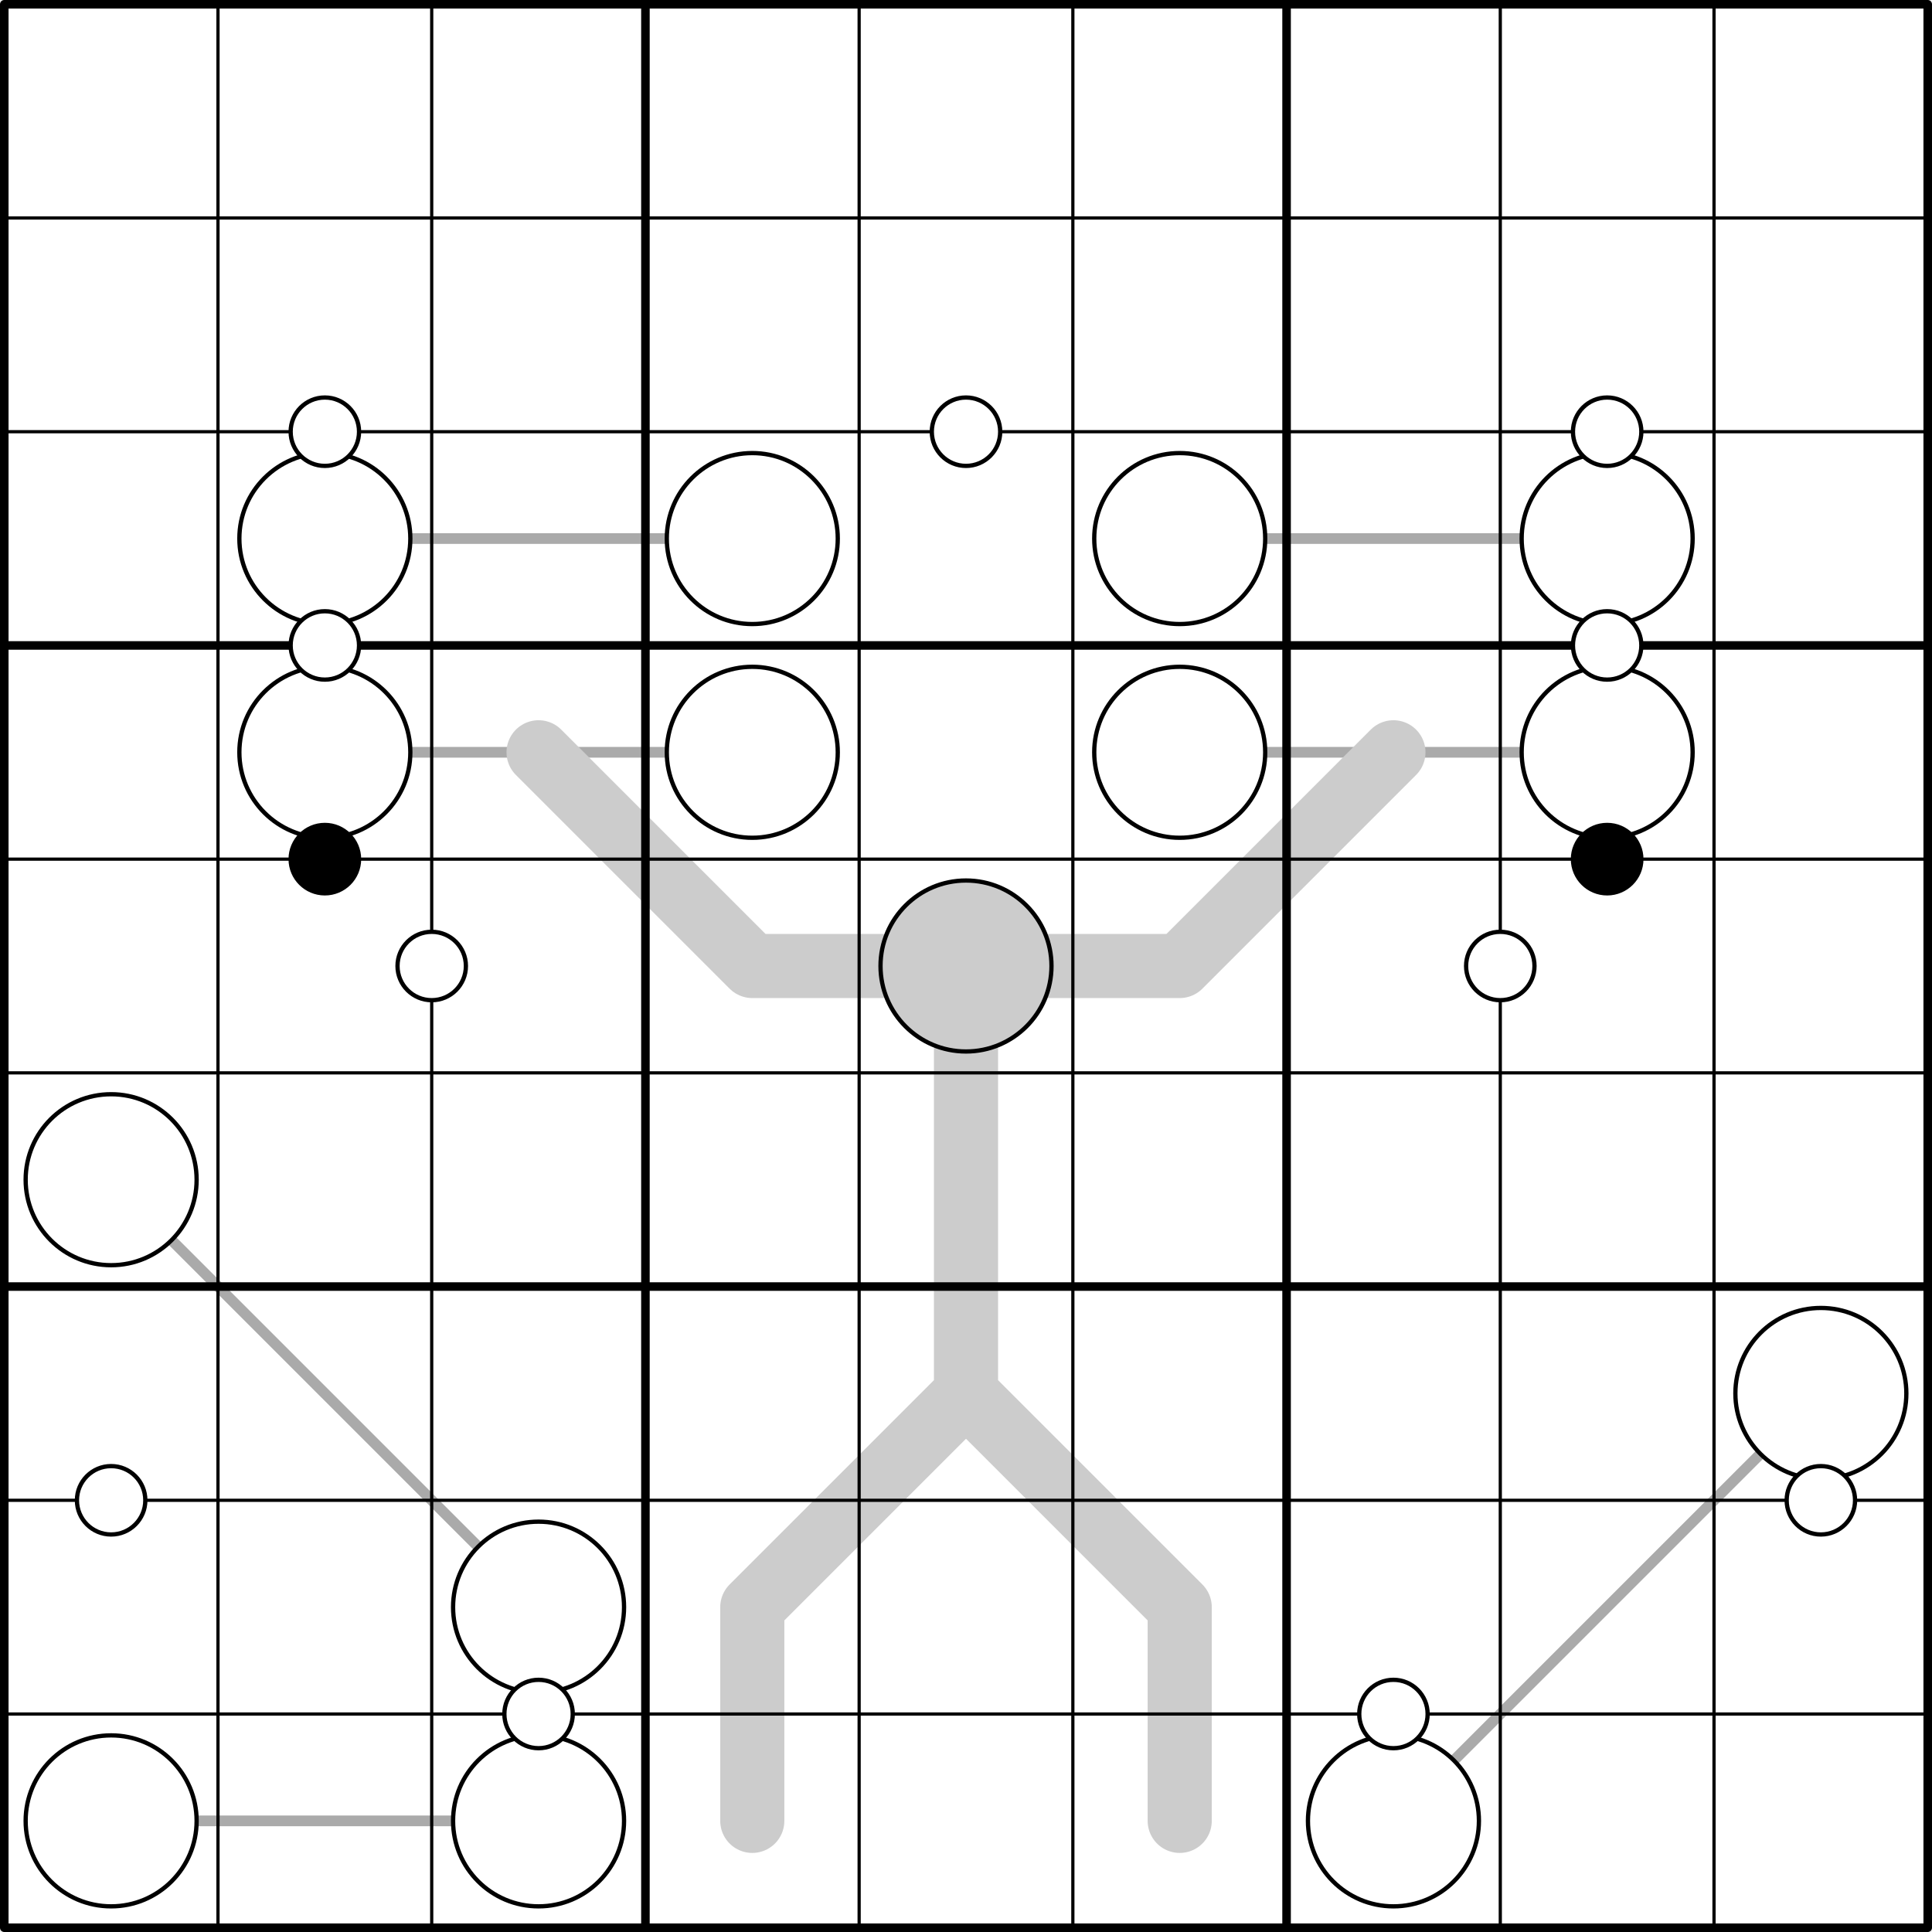
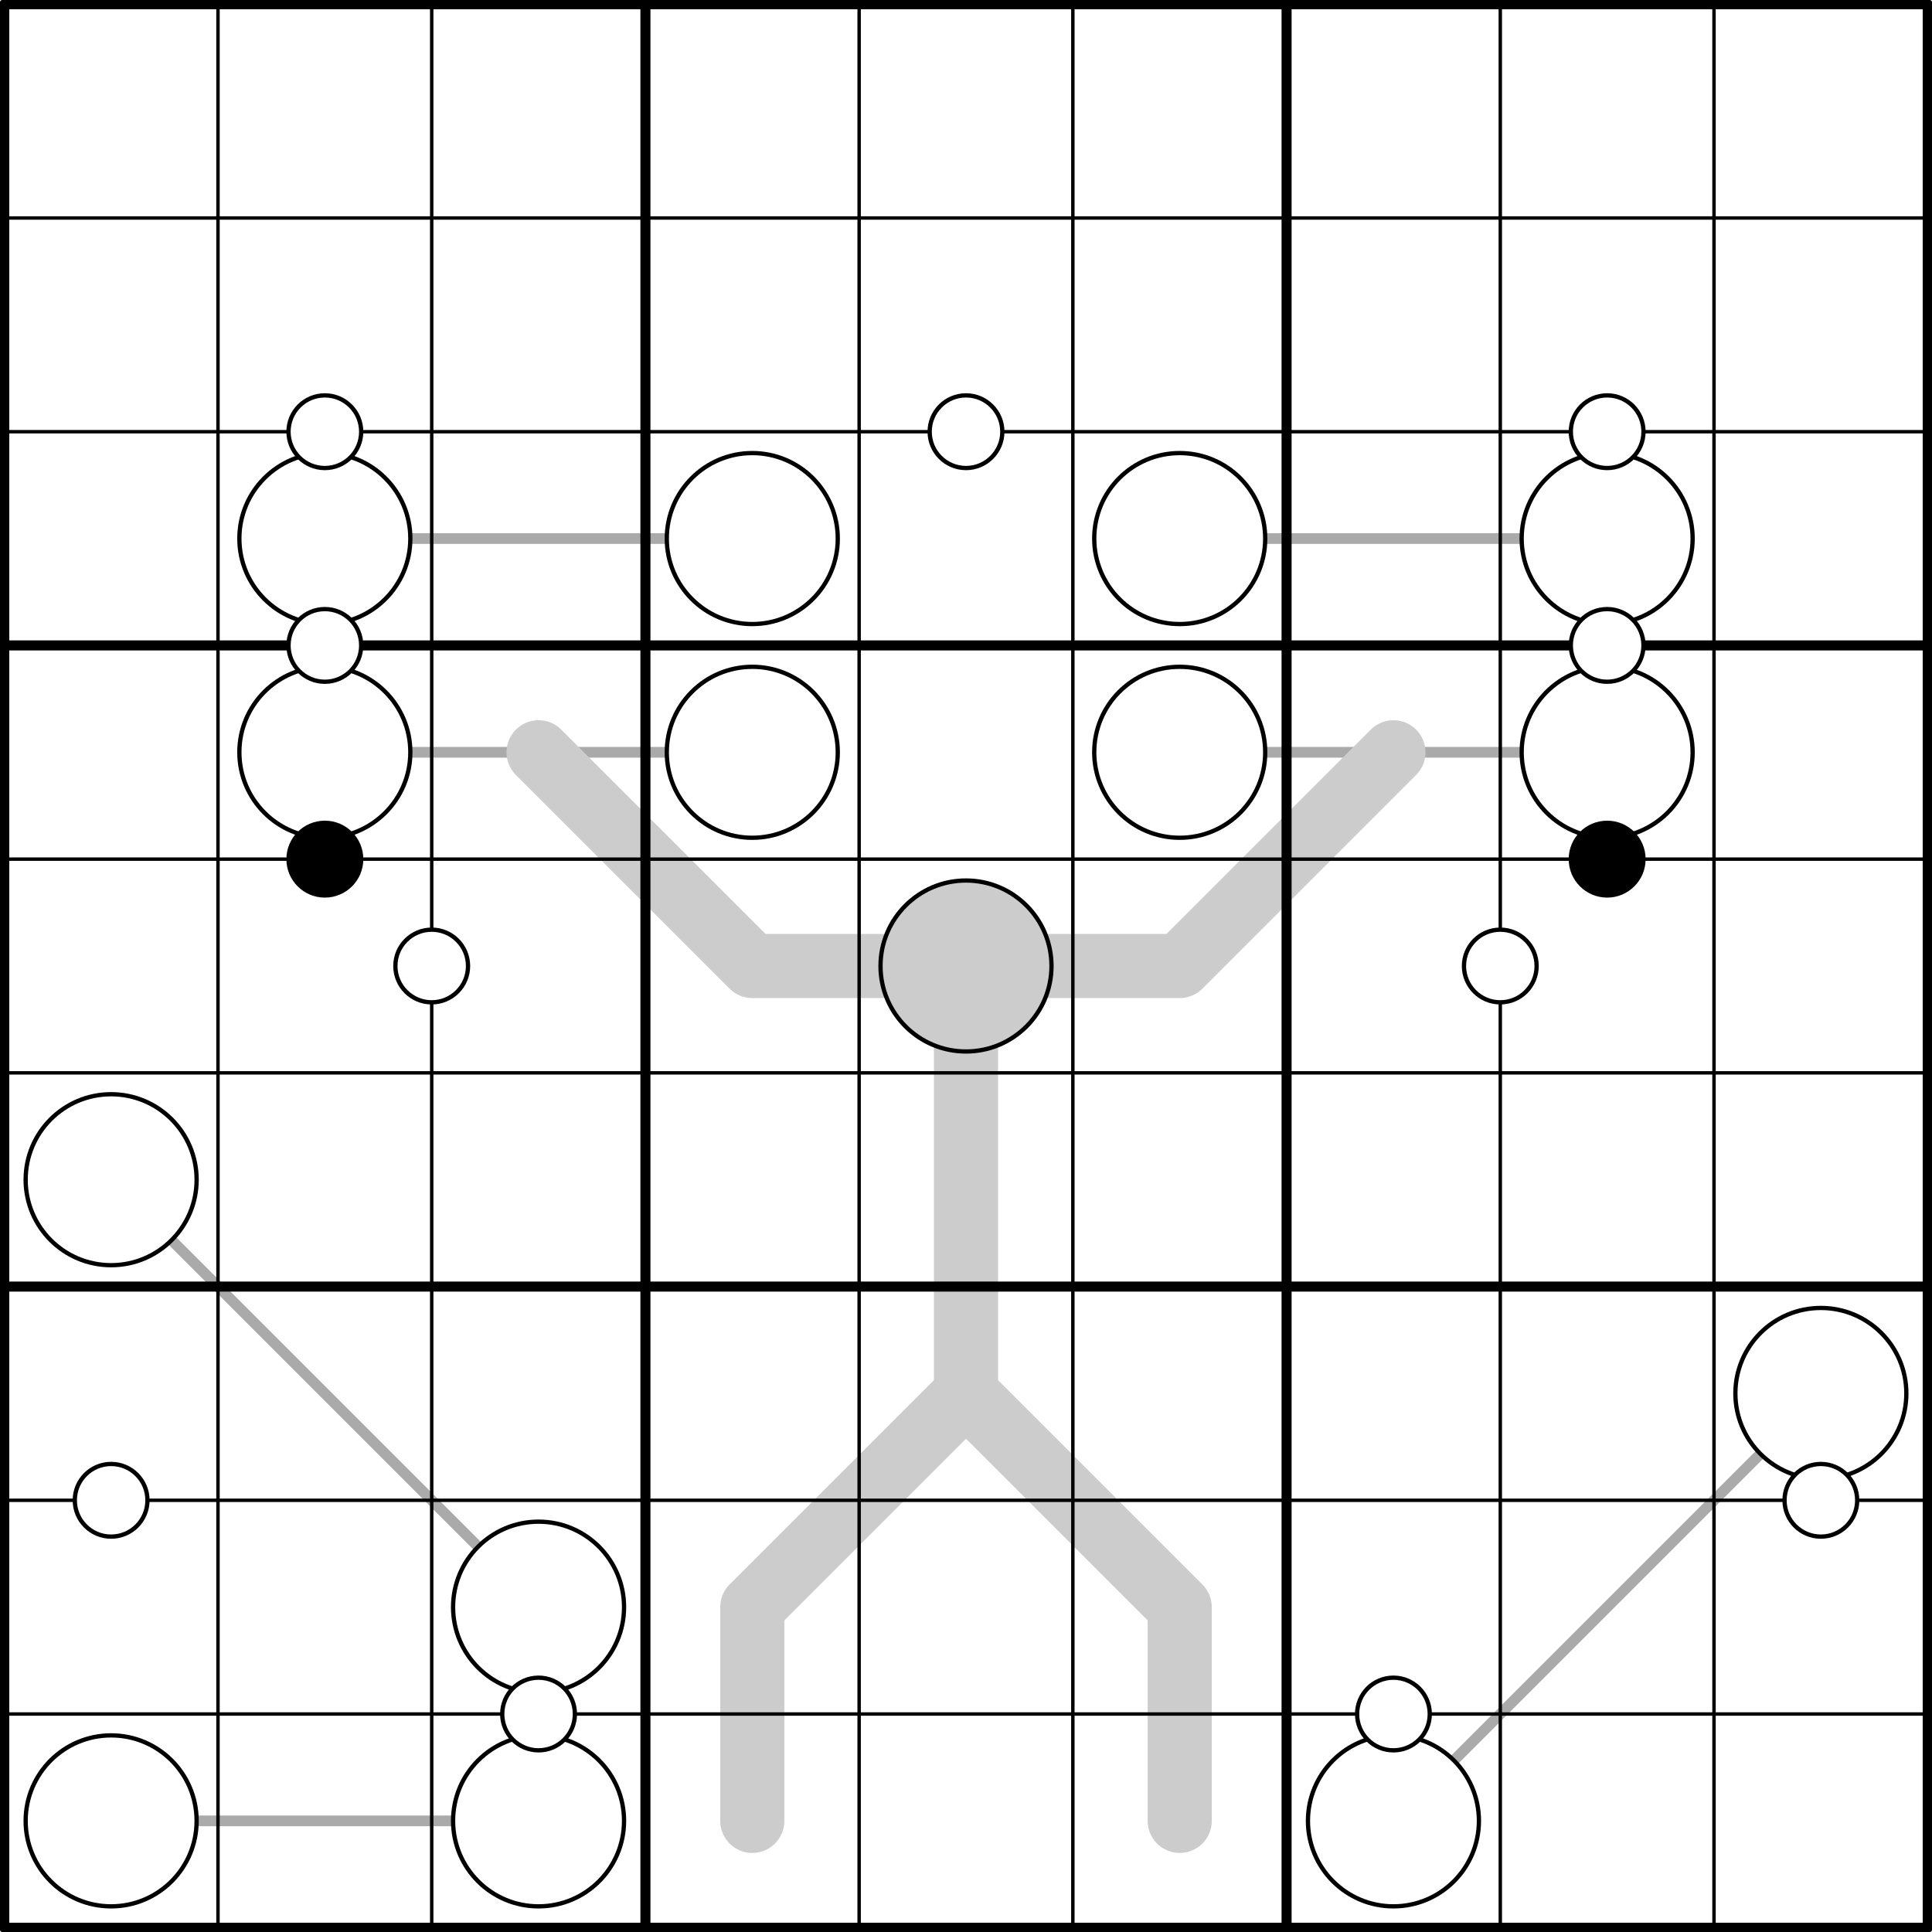
<svg xmlns="http://www.w3.org/2000/svg" viewBox="-.02 -.02 9.04 9.04" width="832px" height="832px">
-   <rect width="9" height="9" fill="#fff" />
+   <path fill="#fff" d="M0 0h9v9H0z" />
  <path d="M1.5 3.5L2.5 3.5L3.5 3.5M5.5 3.5L6.5 3.5L7.5 3.5M2.5 8.5L1.5 8.5L.5 8.5M6.5 8.5L7.5 7.5L8.5 6.5M3.5 2.5L2.5 2.5L1.5 2.5M2.5 7.5L1.5 6.5L.5 5.5M5.5 2.5L6.5 2.5L7.5 2.5" fill="none" stroke="#aaa" stroke-width=".05" stroke-linecap="round" stroke-linejoin="round" />
  <g stroke="#000" stroke-width=".02" fill="#fff">
    <circle r=".4" cx="1.5" cy="3.5" />
    <circle r=".4" cx="3.5" cy="3.5" />
    <circle r=".4" cx="5.5" cy="3.5" />
    <circle r=".4" cx="7.5" cy="3.5" />
    <circle r=".4" cx="2.5" cy="8.5" />
    <circle r=".4" cx=".5" cy="8.5" />
    <circle r=".4" cx="6.5" cy="8.5" />
    <circle r=".4" cx="8.5" cy="6.5" />
    <circle r=".4" cx="3.5" cy="2.5" />
    <circle r=".4" cx="1.5" cy="2.5" />
    <circle r=".4" cx="2.5" cy="7.5" />
    <circle r=".4" cx=".5" cy="5.5" />
    <circle r=".4" cx="5.5" cy="2.5" />
    <circle r=".4" cx="7.5" cy="2.5" />
  </g>
  <path d="M4.5 4.5L4.5 5.5L4.5 6.5L5.5 7.5L5.5 8.5M4.5 4.5L3.5 4.5L2.5 3.5M4.5 4.5L5.5 4.5L6.5 3.5M4.5 6.5L3.5 7.5L3.5 8.5" fill="none" stroke="#ccc" stroke-width=".3" stroke-linecap="round" stroke-linejoin="round" />
  <circle cx="4.5" cy="4.5" fill="#ccc" r=".4" stroke-width=".02" stroke="#000" />
-   <path d="M1 0V9M2 0V9M3 0V9M4 0V9M5 0V9M6 0V9M7 0V9M8 0V9M0 1H9M0 2H9M0 3H9M0 4H9M0 5H9M0 6H9M0 7H9M0 8H9M0 0H9V9H0Z" stroke="#000" stroke-width=".015" fill="none" />
-   <path d="M0 0H9V9H0ZM3 0V9M6 0V9M0 3H9M0 6H9" stroke="#000" stroke-width=".04" stroke-linejoin="round" fill="none" />
+   <path d="M1 0V9M2 0V9M4 0V9M5 0V9M7 0V9M8 0V9M0 1H9M0 2H9M0 4H9M0 5H9M0 7H9M0 8H9Z" stroke="#000" stroke-width=".016" fill="none" />
+   <path d="M0 0H9V9H0ZM3 0V9M6 0V9M0 3H9M0 6H9" stroke="#000" stroke-width=".047" stroke-linejoin="round" fill="none" />
  <g stroke="#000" stroke-width=".02">
-     <circle r=".16" fill="#000" cx="1.5" cy="4" />
-     <circle r=".16" fill="#000" cx="7.5" cy="4" />
-     <circle r=".16" fill="#fff" cx="6.5" cy="8" />
-     <circle r=".16" fill="#fff" cx="2.5" cy="8" />
-     <circle r=".16" fill="#fff" cx="8.5" cy="7" />
-     <circle r=".16" fill="#fff" cx=".5" cy="7" />
-     <circle r=".16" fill="#fff" cx="4.5" cy="2" />
-     <circle r=".16" fill="#fff" cx="1.5" cy="2" />
-     <circle r=".16" fill="#fff" cx="7.5" cy="2" />
-     <circle r=".16" fill="#fff" cx="2" cy="4.5" />
-     <circle r=".16" fill="#fff" cx="7" cy="4.5" />
-     <circle r=".16" fill="#fff" cx="1.5" cy="3" />
-     <circle r=".16" fill="#fff" cx="7.5" cy="3" />
+     <circle r=".17" fill="#000" cx="1.5" cy="4" />
+     <circle r=".17" fill="#000" cx="7.5" cy="4" />
+     <circle r=".17" fill="#fff" cx="6.5" cy="8" />
+     <circle r=".17" fill="#fff" cx="2.5" cy="8" />
+     <circle r=".17" fill="#fff" cx="8.5" cy="7" />
+     <circle r=".17" fill="#fff" cx=".5" cy="7" />
+     <circle r=".17" fill="#fff" cx="4.5" cy="2" />
+     <circle r=".17" fill="#fff" cx="1.5" cy="2" />
+     <circle r=".17" fill="#fff" cx="7.5" cy="2" />
+     <circle r=".17" fill="#fff" cx="2" cy="4.5" />
+     <circle r=".17" fill="#fff" cx="7" cy="4.5" />
+     <circle r=".17" fill="#fff" cx="1.5" cy="3" />
+     <circle r=".17" fill="#fff" cx="7.5" cy="3" />
  </g>
</svg>
